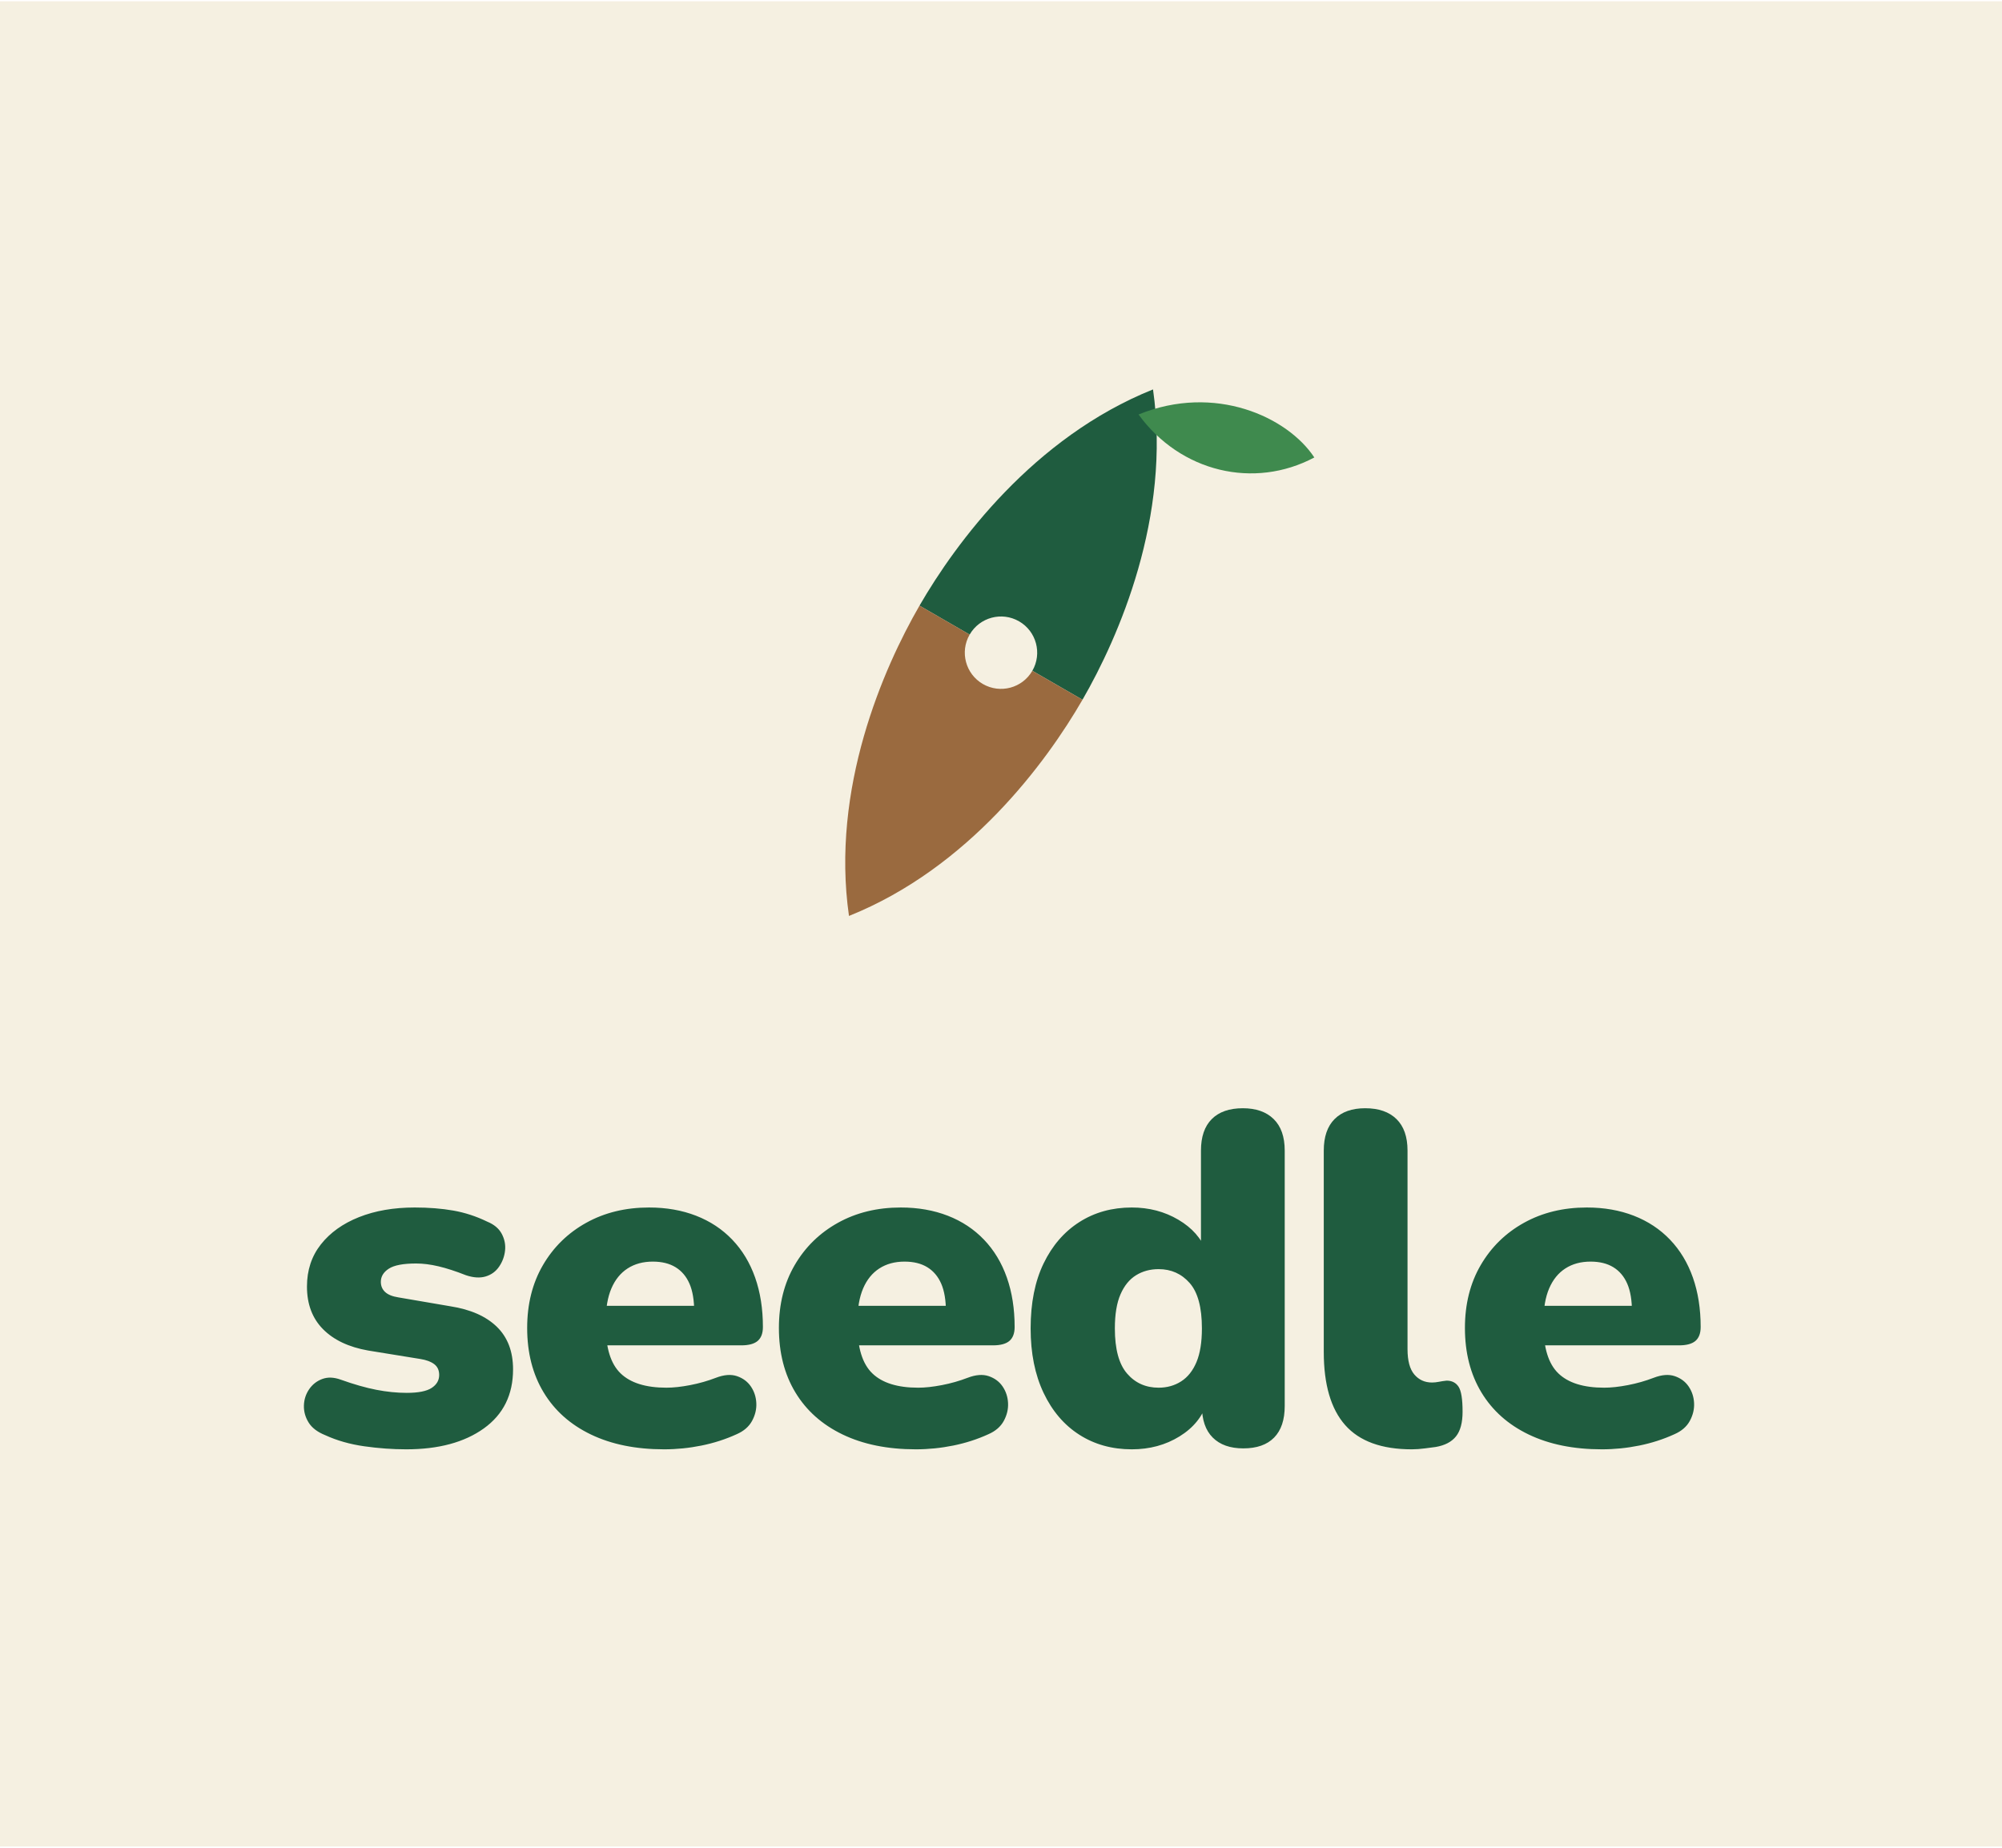
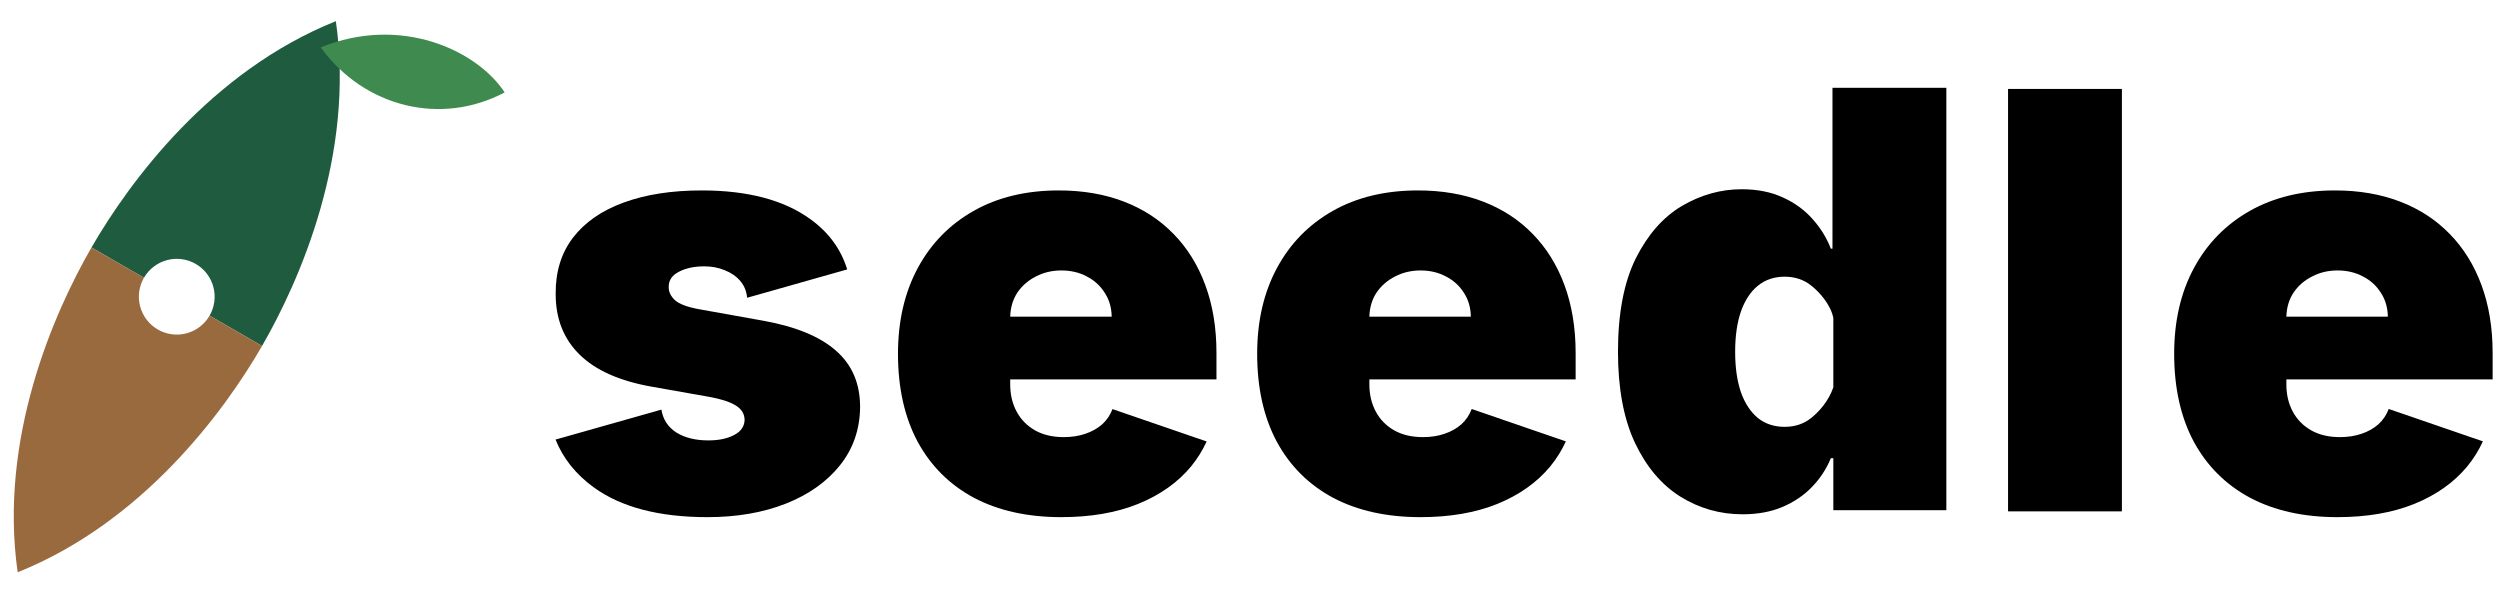
- <svg xmlns="http://www.w3.org/2000/svg" viewBox="0 0 442.5 407.9" width="442" height="408" role="img" aria-label="seedle">
-   <rect id="background" width="442.5" height="407.9" fill="#F5F0E1" />
-   <g id="mark" transform="translate(141.25 64.00) scale(1.6)">
-     <g transform="rotate(30 50 50)">
-       <path d="M50 8 C 61 22, 63 40, 63 50 L 55 50 A 5 5 0 0 0 45 50 L 37 50 C 37 40, 39 22, 50 8 Z" fill="#1F5C3F" />
-       <path d="M37 50 L 45 50 A 5 5 0 0 0 55 50 L 63 50 C 63 60, 61 78, 50 92 C 39 78, 37 60, 37 50 Z" fill="#9A6A3F" />
-       <path d="M50 12 C 57 3, 68 2, 74 5 C 69 13, 59 16, 50 12 Z" fill="#3F8A4E" />
-     </g>
-   </g>
-   <path id="name" d="M89.792 320.104Q85.216 320.104 80.484 319.428Q75.752 318.752 71.904 316.984Q69.304 315.944 68.212 314.176Q67.12 312.408 67.172 310.432Q67.224 308.456 68.316 306.844Q69.408 305.232 71.228 304.556Q73.048 303.88 75.336 304.712Q79.704 306.272 83.188 306.948Q86.672 307.624 89.896 307.624Q93.744 307.624 95.408 306.532Q97.072 305.44 97.072 303.672Q97.072 302.112 95.98 301.28Q94.888 300.448 92.912 300.136L81.368 298.264Q74.92 297.12 71.384 293.532Q67.848 289.944 67.848 284.12Q67.848 278.712 70.916 274.812Q73.984 270.912 79.34 268.78Q84.696 266.648 91.664 266.648Q96.344 266.648 100.192 267.324Q104.04 268.0 107.68 269.768Q109.968 270.704 110.904 272.472Q111.84 274.24 111.632 276.164Q111.424 278.088 110.332 279.7Q109.24 281.312 107.368 281.884Q105.496 282.456 103.0 281.624Q99.568 280.272 96.916 279.648Q94.264 279.024 91.976 279.024Q87.712 279.024 85.944 280.168Q84.176 281.312 84.176 283.08Q84.176 284.432 85.112 285.316Q86.048 286.2 88.024 286.512L99.568 288.488Q106.224 289.528 109.812 293.012Q113.4 296.496 113.4 302.424Q113.4 310.848 106.952 315.476Q100.504 320.104 89.792 320.104Z M146.784 320.104Q137.424 320.104 130.612 316.828Q123.8 313.552 120.16 307.52Q116.52 301.488 116.52 293.272Q116.52 285.368 120.004 279.388Q123.488 273.408 129.572 270.028Q135.656 266.648 143.456 266.648Q149.176 266.648 153.856 268.468Q158.536 270.288 161.864 273.772Q165.192 277.256 166.908 282.144Q168.624 287.032 168.624 293.064Q168.624 295.144 167.48 296.132Q166.336 297.12 163.84 297.12H132.016V288.384H155.104L153.44 289.736Q153.44 285.888 152.4 283.496Q151.36 281.104 149.332 279.856Q147.304 278.608 144.288 278.608Q141.064 278.608 138.724 280.116Q136.384 281.624 135.136 284.536Q133.888 287.448 133.888 291.816V292.752Q133.888 300.136 137.164 303.308Q140.44 306.48 147.304 306.48Q149.592 306.48 152.556 305.908Q155.52 305.336 158.224 304.296Q160.928 303.256 162.904 303.932Q164.88 304.608 165.972 306.22Q167.064 307.832 167.168 309.86Q167.272 311.888 166.232 313.812Q165.192 315.736 162.8 316.776Q159.16 318.44 155.052 319.272Q150.944 320.104 146.784 320.104Z M202.424 320.104Q193.064 320.104 186.252 316.828Q179.44 313.552 175.8 307.52Q172.16 301.488 172.16 293.272Q172.16 285.368 175.644 279.388Q179.128 273.408 185.212 270.028Q191.296 266.648 199.096 266.648Q204.816 266.648 209.496 268.468Q214.176 270.288 217.504 273.772Q220.832 277.256 222.548 282.144Q224.264 287.032 224.264 293.064Q224.264 295.144 223.12 296.132Q221.976 297.12 219.48 297.12H187.656V288.384H210.744L209.08 289.736Q209.08 285.888 208.04 283.496Q207.0 281.104 204.972 279.856Q202.944 278.608 199.928 278.608Q196.704 278.608 194.364 280.116Q192.024 281.624 190.776 284.536Q189.528 287.448 189.528 291.816V292.752Q189.528 300.136 192.804 303.308Q196.08 306.48 202.944 306.48Q205.232 306.48 208.196 305.908Q211.16 305.336 213.864 304.296Q216.568 303.256 218.544 303.932Q220.52 304.608 221.612 306.22Q222.704 307.832 222.808 309.86Q222.912 311.888 221.872 313.812Q220.832 315.736 218.44 316.776Q214.8 318.44 210.692 319.272Q206.584 320.104 202.424 320.104Z M250.16 320.104Q243.608 320.104 238.564 316.88Q233.52 313.656 230.66 307.624Q227.8 301.592 227.8 293.376Q227.8 284.952 230.66 279.024Q233.52 273.096 238.564 269.872Q243.608 266.648 250.16 266.648Q255.88 266.648 260.456 269.352Q265.032 272.056 266.592 276.32H265.448V254.064Q265.448 249.488 267.84 247.096Q270.232 244.704 274.704 244.704Q279.072 244.704 281.516 247.096Q283.96 249.488 283.96 254.064V310.536Q283.96 315.112 281.62 317.504Q279.28 319.896 274.808 319.896Q270.44 319.896 268.048 317.504Q265.656 315.112 265.656 310.536V304.608L266.8 309.704Q265.344 314.384 260.716 317.244Q256.088 320.104 250.16 320.104ZM256.088 306.48Q258.896 306.48 261.08 305.076Q263.264 303.672 264.46 300.812Q265.656 297.952 265.656 293.376Q265.656 286.408 262.952 283.34Q260.248 280.272 256.088 280.272Q253.28 280.272 251.096 281.624Q248.912 282.976 247.664 285.836Q246.416 288.696 246.416 293.376Q246.416 300.24 249.12 303.36Q251.824 306.48 256.088 306.48Z M312.04 320.104Q302.056 320.104 297.324 314.748Q292.592 309.392 292.592 298.576V254.064Q292.592 249.488 294.984 247.096Q297.376 244.704 301.744 244.704Q306.216 244.704 308.66 247.096Q311.104 249.488 311.104 254.064V297.952Q311.104 301.8 312.612 303.568Q314.12 305.336 316.512 305.336Q317.24 305.336 318.02 305.18Q318.8 305.024 319.736 304.92Q321.504 304.92 322.388 306.272Q323.272 307.624 323.272 311.784Q323.272 315.424 321.816 317.244Q320.36 319.064 317.344 319.584Q316.512 319.688 314.952 319.896Q313.392 320.104 312.04 320.104Z M354.056 320.104Q344.696 320.104 337.884 316.828Q331.072 313.552 327.432 307.52Q323.792 301.488 323.792 293.272Q323.792 285.368 327.276 279.388Q330.76 273.408 336.844 270.028Q342.928 266.648 350.728 266.648Q356.448 266.648 361.128 268.468Q365.808 270.288 369.136 273.772Q372.464 277.256 374.18 282.144Q375.896 287.032 375.896 293.064Q375.896 295.144 374.752 296.132Q373.608 297.12 371.112 297.12H339.288V288.384H362.376L360.712 289.736Q360.712 285.888 359.672 283.496Q358.632 281.104 356.604 279.856Q354.576 278.608 351.56 278.608Q348.336 278.608 345.996 280.116Q343.656 281.624 342.408 284.536Q341.16 287.448 341.16 291.816V292.752Q341.16 300.136 344.436 303.308Q347.712 306.48 354.576 306.48Q356.864 306.48 359.828 305.908Q362.792 305.336 365.496 304.296Q368.2 303.256 370.176 303.932Q372.152 304.608 373.244 306.22Q374.336 307.832 374.44 309.86Q374.544 311.888 373.504 313.812Q372.464 315.736 370.072 316.776Q366.432 318.44 362.324 319.272Q358.216 320.104 354.056 320.104Z" fill="#1F5C3F" />
+ <svg xmlns="http://www.w3.org/2000/svg" width="99" height="24" viewBox="0 0 99 24" fill="none">
+   <path d="M13.3 0.838C14.058 6.125 11.877 11.102 10.377 13.7L8.299 12.5C8.498 12.155 8.552 11.746 8.449 11.362C8.346 10.977 8.095 10.65 7.75 10.451C7.406 10.252 6.996 10.198 6.612 10.301C6.228 10.404 5.9 10.655 5.701 11L3.623 9.8C5.123 7.202 8.342 2.825 13.3 0.838Z" fill="#1F5C3F" />
+   <path d="M3.623 9.8L5.701 11C5.502 11.345 5.448 11.754 5.551 12.138C5.654 12.522 5.906 12.85 6.25 13.049C6.595 13.248 7.004 13.302 7.388 13.199C7.773 13.096 8.1 12.845 8.299 12.5L10.378 13.7C8.878 16.298 5.658 20.674 0.7 22.662C-0.058 17.375 2.123 12.398 3.623 9.8Z" fill="#9A6A3F" />
+   <path d="M12.7 1.877C15.869 0.589 18.877 1.979 19.985 3.659C17.486 4.987 14.438 4.266 12.7 1.877Z" fill="#3F8A4E" />
+   <path d="M27.788 7.541C29.601 7.541 31.031 7.917 32.076 8.668C32.811 9.194 33.301 9.861 33.549 10.669L29.598 11.788H29.585C29.563 11.532 29.473 11.312 29.315 11.127C29.158 10.942 28.953 10.8 28.703 10.702C28.458 10.599 28.185 10.547 27.886 10.547C27.499 10.547 27.167 10.617 26.89 10.759C26.612 10.9 26.476 11.102 26.481 11.363C26.476 11.548 26.555 11.72 26.718 11.878C26.887 12.036 27.21 12.159 27.689 12.246L30.238 12.703C31.523 12.937 32.479 13.332 33.105 13.888C33.737 14.438 34.055 15.175 34.06 16.101C34.055 16.994 33.788 17.77 33.26 18.429C32.737 19.082 32.021 19.588 31.112 19.947C30.208 20.301 29.176 20.479 28.017 20.479C26.1 20.479 24.6 20.087 23.517 19.303C22.8 18.782 22.296 18.149 22 17.407L26.191 16.221C26.255 16.608 26.449 16.908 26.775 17.122C27.113 17.334 27.537 17.44 28.049 17.44C28.463 17.44 28.803 17.369 29.07 17.227C29.342 17.086 29.481 16.884 29.486 16.623C29.481 16.384 29.361 16.193 29.127 16.052C28.898 15.91 28.539 15.796 28.049 15.709L25.828 15.316C24.549 15.093 23.59 14.669 22.953 14.043C22.316 13.417 22 12.611 22.005 11.625C21.999 10.754 22.229 10.015 22.691 9.411C23.16 8.801 23.827 8.339 24.692 8.023C25.564 7.702 26.596 7.541 27.788 7.541Z" fill="black" />
+   <path d="M41.932 7.541C42.879 7.541 43.736 7.688 44.504 7.982C45.272 8.276 45.928 8.704 46.473 9.265C47.017 9.82 47.437 10.495 47.73 11.29C48.025 12.085 48.172 12.981 48.172 13.977V15.023H40.004V15.219C40.004 15.622 40.088 15.981 40.257 16.297C40.426 16.613 40.669 16.86 40.984 17.04C41.3 17.22 41.682 17.31 42.128 17.31C42.438 17.309 42.721 17.266 42.977 17.179C43.238 17.092 43.461 16.966 43.647 16.803C43.831 16.634 43.967 16.434 44.054 16.2L47.783 17.482C47.62 17.837 47.416 18.166 47.167 18.47C46.639 19.107 45.938 19.602 45.067 19.956C44.202 20.304 43.189 20.479 42.029 20.479C40.69 20.479 39.536 20.223 38.566 19.711C37.603 19.194 36.86 18.453 36.337 17.489C35.82 16.52 35.56 15.36 35.56 14.01C35.561 12.714 35.822 11.582 36.345 10.612C36.867 9.643 37.606 8.889 38.559 8.35C39.511 7.811 40.636 7.541 41.932 7.541ZM42.029 10.71C41.664 10.71 41.329 10.789 41.024 10.947C40.72 11.1 40.475 11.312 40.29 11.584C40.11 11.856 40.015 12.175 40.004 12.54H44.023C44.017 12.181 43.925 11.864 43.745 11.592C43.571 11.314 43.334 11.1 43.034 10.947C42.74 10.789 42.405 10.71 42.029 10.71Z" fill-rule="evenodd" clip-rule="evenodd" fill="black" />
+   <path d="M56.154 7.541C57.102 7.541 57.96 7.688 58.727 7.982C59.495 8.276 60.151 8.704 60.695 9.265C61.24 9.82 61.659 10.495 61.953 11.29C62.247 12.085 62.395 12.981 62.395 13.977V15.023H54.227V15.219C54.227 15.622 54.312 15.981 54.48 16.297C54.649 16.613 54.891 16.86 55.207 17.04C55.523 17.22 55.904 17.31 56.351 17.31C56.661 17.31 56.944 17.266 57.2 17.179C57.462 17.092 57.685 16.966 57.87 16.803C58.055 16.634 58.191 16.433 58.278 16.199H58.288L62.008 17.479C61.844 17.834 61.64 18.166 61.39 18.47C60.861 19.107 60.162 19.602 59.291 19.956C58.425 20.305 57.413 20.479 56.253 20.479C54.913 20.479 53.758 20.223 52.789 19.711C51.825 19.194 51.082 18.453 50.56 17.489C50.042 16.52 49.784 15.36 49.784 14.01C49.784 12.714 50.046 11.582 50.568 10.612C51.091 9.643 51.828 8.889 52.781 8.35C53.734 7.811 54.858 7.541 56.154 7.541ZM56.253 10.71C55.888 10.71 55.553 10.789 55.248 10.947C54.943 11.1 54.698 11.312 54.513 11.584C54.333 11.856 54.237 12.175 54.227 12.54H58.245C58.24 12.181 58.148 11.864 57.968 11.592C57.794 11.314 57.556 11.1 57.257 10.947C56.963 10.79 56.628 10.71 56.253 10.71Z" fill-rule="evenodd" clip-rule="evenodd" fill="black" />
+   <path d="M92.468 7.541C93.415 7.541 94.272 7.688 95.04 7.982C95.808 8.276 96.464 8.704 97.009 9.265C97.553 9.82 97.973 10.495 98.267 11.29C98.561 12.085 98.708 12.981 98.708 13.977V15.023H90.54V15.219C90.54 15.622 90.624 15.981 90.793 16.297C90.962 16.613 91.205 16.86 91.52 17.04C91.836 17.22 92.218 17.31 92.664 17.31C92.974 17.309 93.257 17.266 93.513 17.179C93.774 17.092 93.998 16.966 94.183 16.803C94.368 16.634 94.504 16.433 94.591 16.199H94.605L98.322 17.477C98.159 17.833 97.954 18.165 97.703 18.47C97.175 19.107 96.475 19.602 95.603 19.956C94.738 20.304 93.725 20.479 92.565 20.479C91.226 20.479 90.072 20.223 89.103 19.711C88.139 19.194 87.396 18.453 86.873 17.489C86.356 16.52 86.097 15.36 86.097 14.01C86.097 12.714 86.358 11.582 86.881 10.612C87.404 9.643 88.142 8.889 89.095 8.35C90.048 7.811 91.172 7.541 92.468 7.541ZM92.565 10.71C92.201 10.71 91.865 10.789 91.561 10.947C91.256 11.1 91.011 11.312 90.826 11.584C90.647 11.856 90.551 12.175 90.54 12.54H94.559C94.553 12.181 94.461 11.864 94.281 11.592C94.107 11.314 93.87 11.1 93.57 10.947C93.276 10.789 92.941 10.71 92.565 10.71Z" fill-rule="evenodd" clip-rule="evenodd" fill="black" />
+   <path d="M77.075 20.203H72.6V18.145H72.501C72.327 18.569 72.077 18.951 71.75 19.288C71.429 19.62 71.037 19.884 70.574 20.08C70.117 20.271 69.594 20.366 69.006 20.366C68.113 20.366 67.29 20.132 66.539 19.664C65.793 19.196 65.194 18.485 64.742 17.532C64.296 16.579 64.072 15.379 64.072 13.931C64.072 12.417 64.306 11.186 64.774 10.238C65.248 9.291 65.859 8.596 66.605 8.155C67.356 7.714 68.145 7.494 68.973 7.494C69.593 7.494 70.138 7.603 70.606 7.821C71.075 8.034 71.466 8.319 71.782 8.679C72.098 9.033 72.338 9.422 72.501 9.847H72.566V3.476H77.075V20.203ZM70.672 10.957C70.258 10.957 69.904 11.077 69.61 11.316C69.322 11.55 69.098 11.891 68.94 12.338C68.788 12.779 68.712 13.31 68.712 13.931C68.712 14.551 68.788 15.085 68.94 15.531C69.098 15.972 69.322 16.312 69.61 16.552C69.904 16.786 70.258 16.903 70.672 16.903C71.086 16.903 71.439 16.783 71.733 16.544C72.033 16.299 72.41 15.893 72.6 15.337V12.597C72.501 12.062 72.033 11.55 71.733 11.316C71.439 11.077 71.086 10.957 70.672 10.957Z" fill-rule="evenodd" clip-rule="evenodd" fill="black" />
+   <path d="M84.027 20.25H79.519V3.522H84.027V20.25Z" fill="black" />
</svg>
